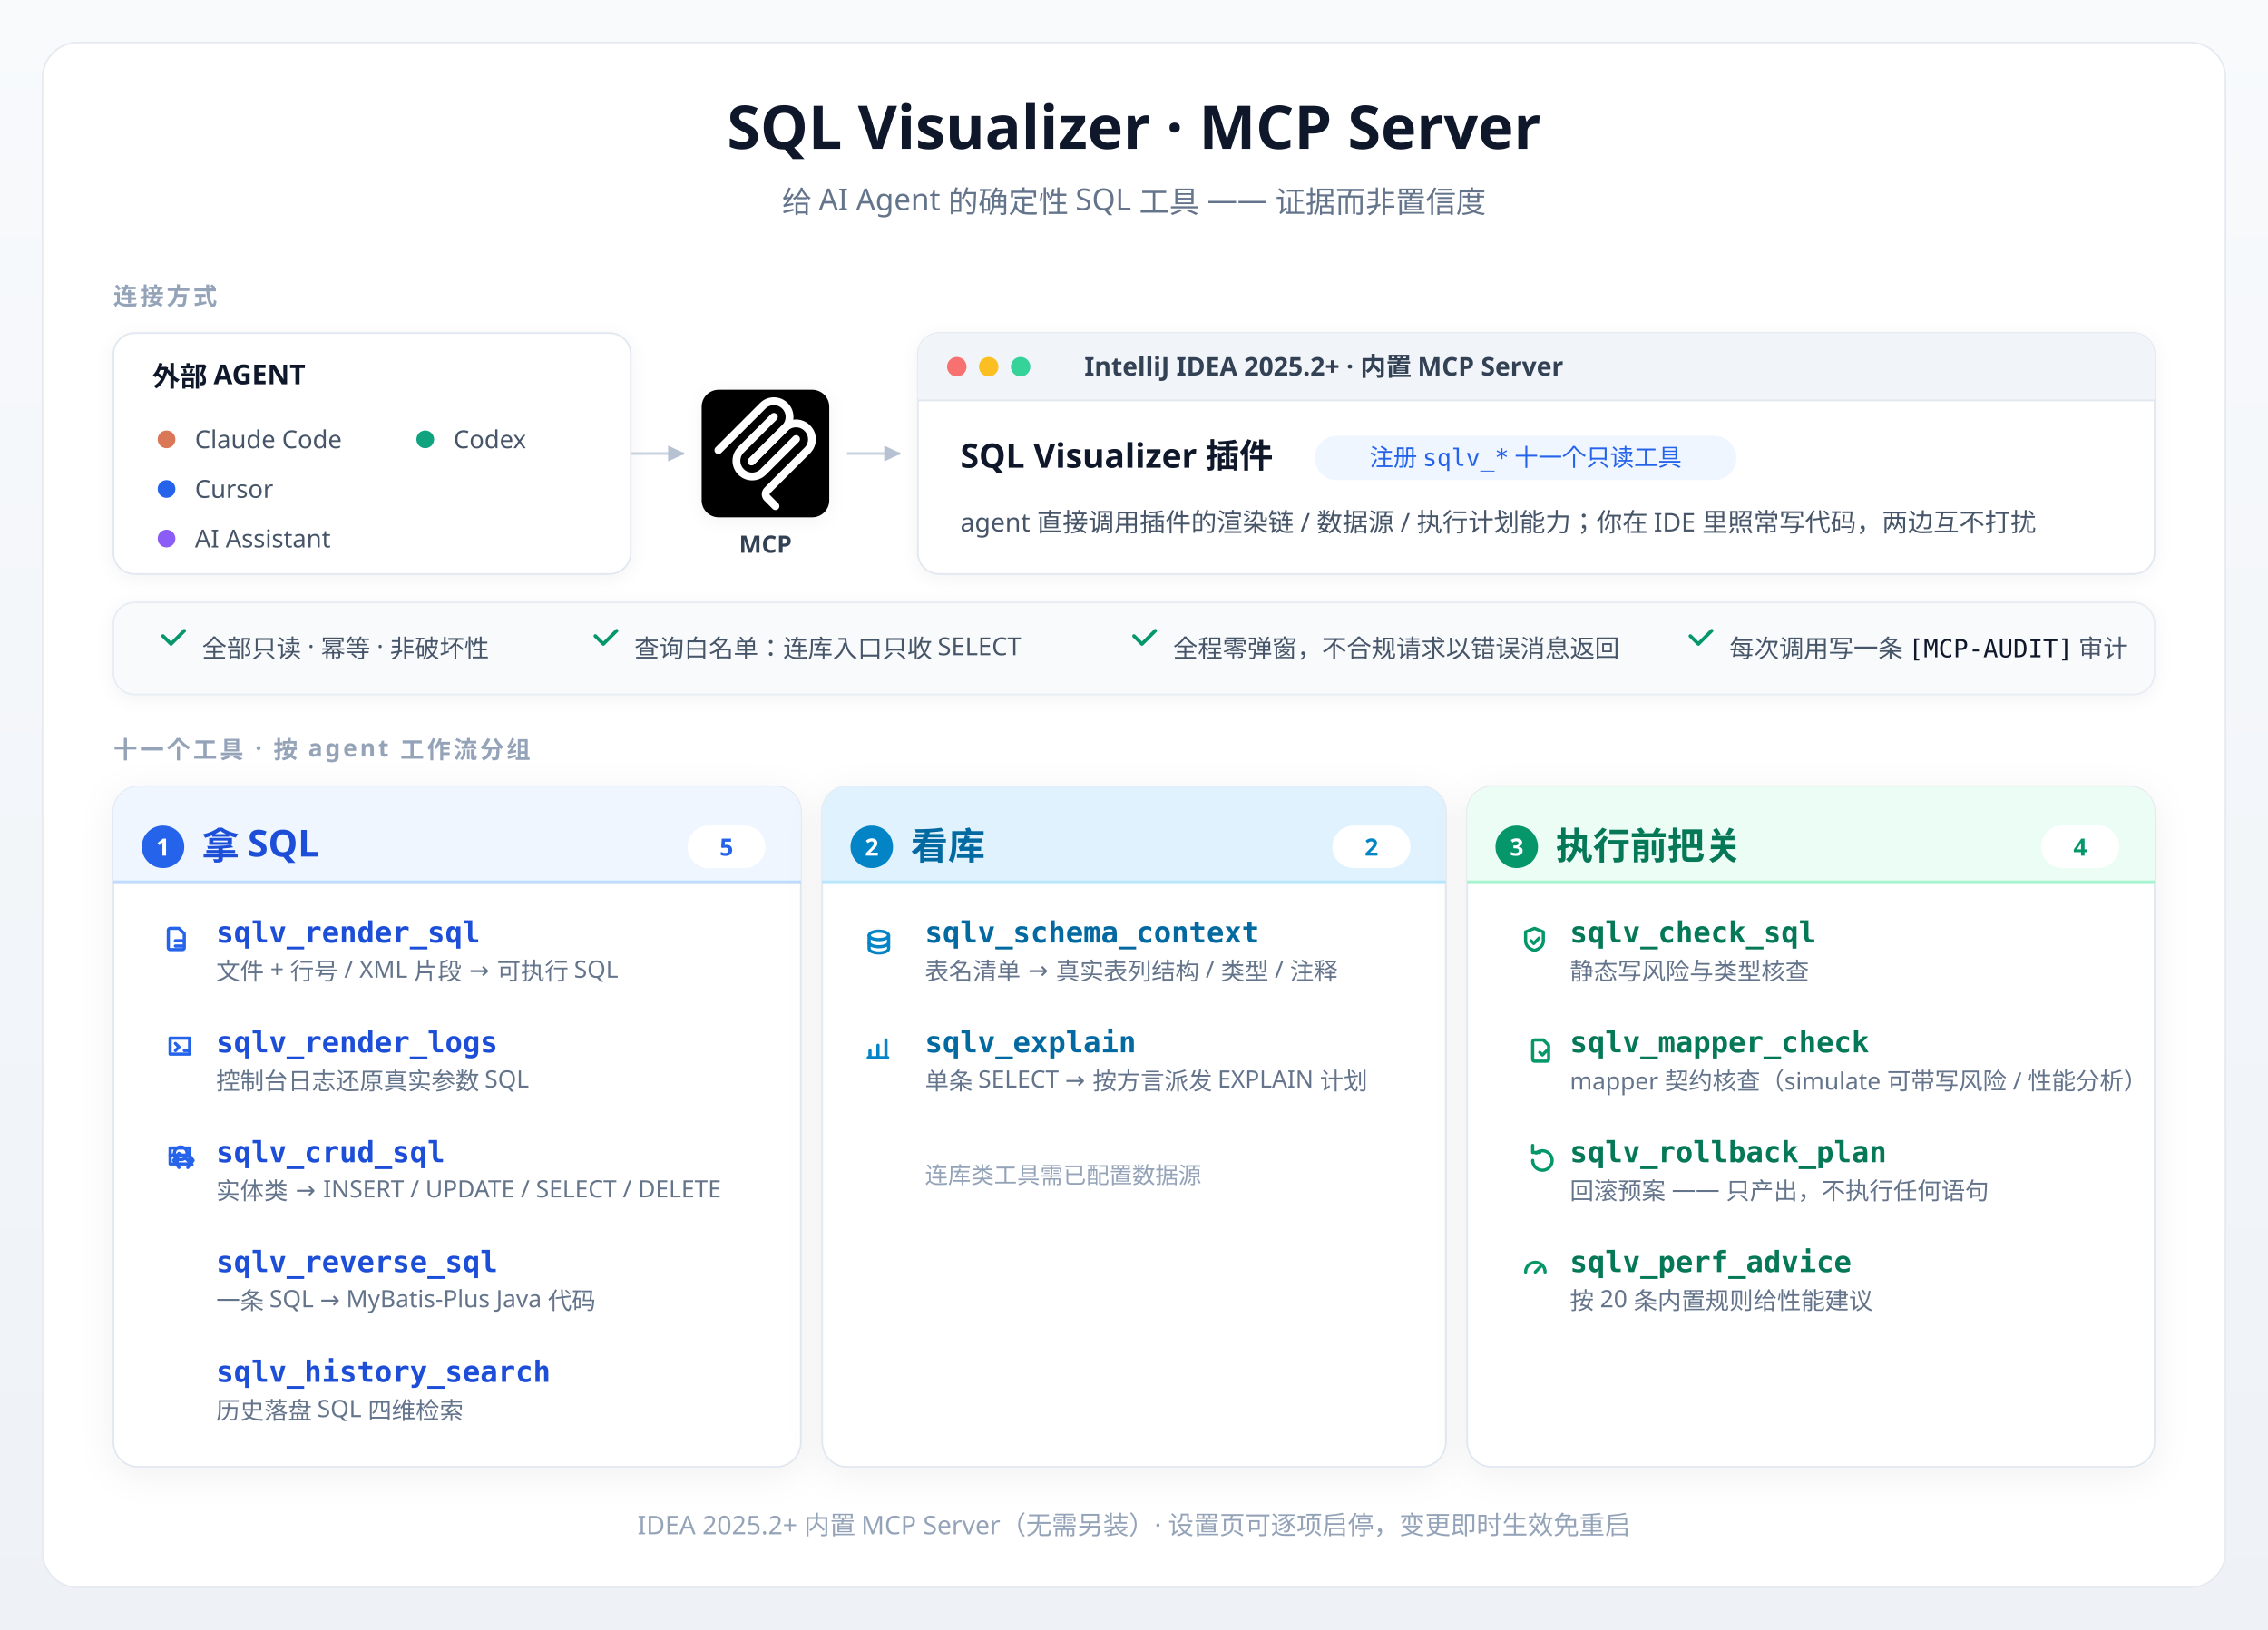
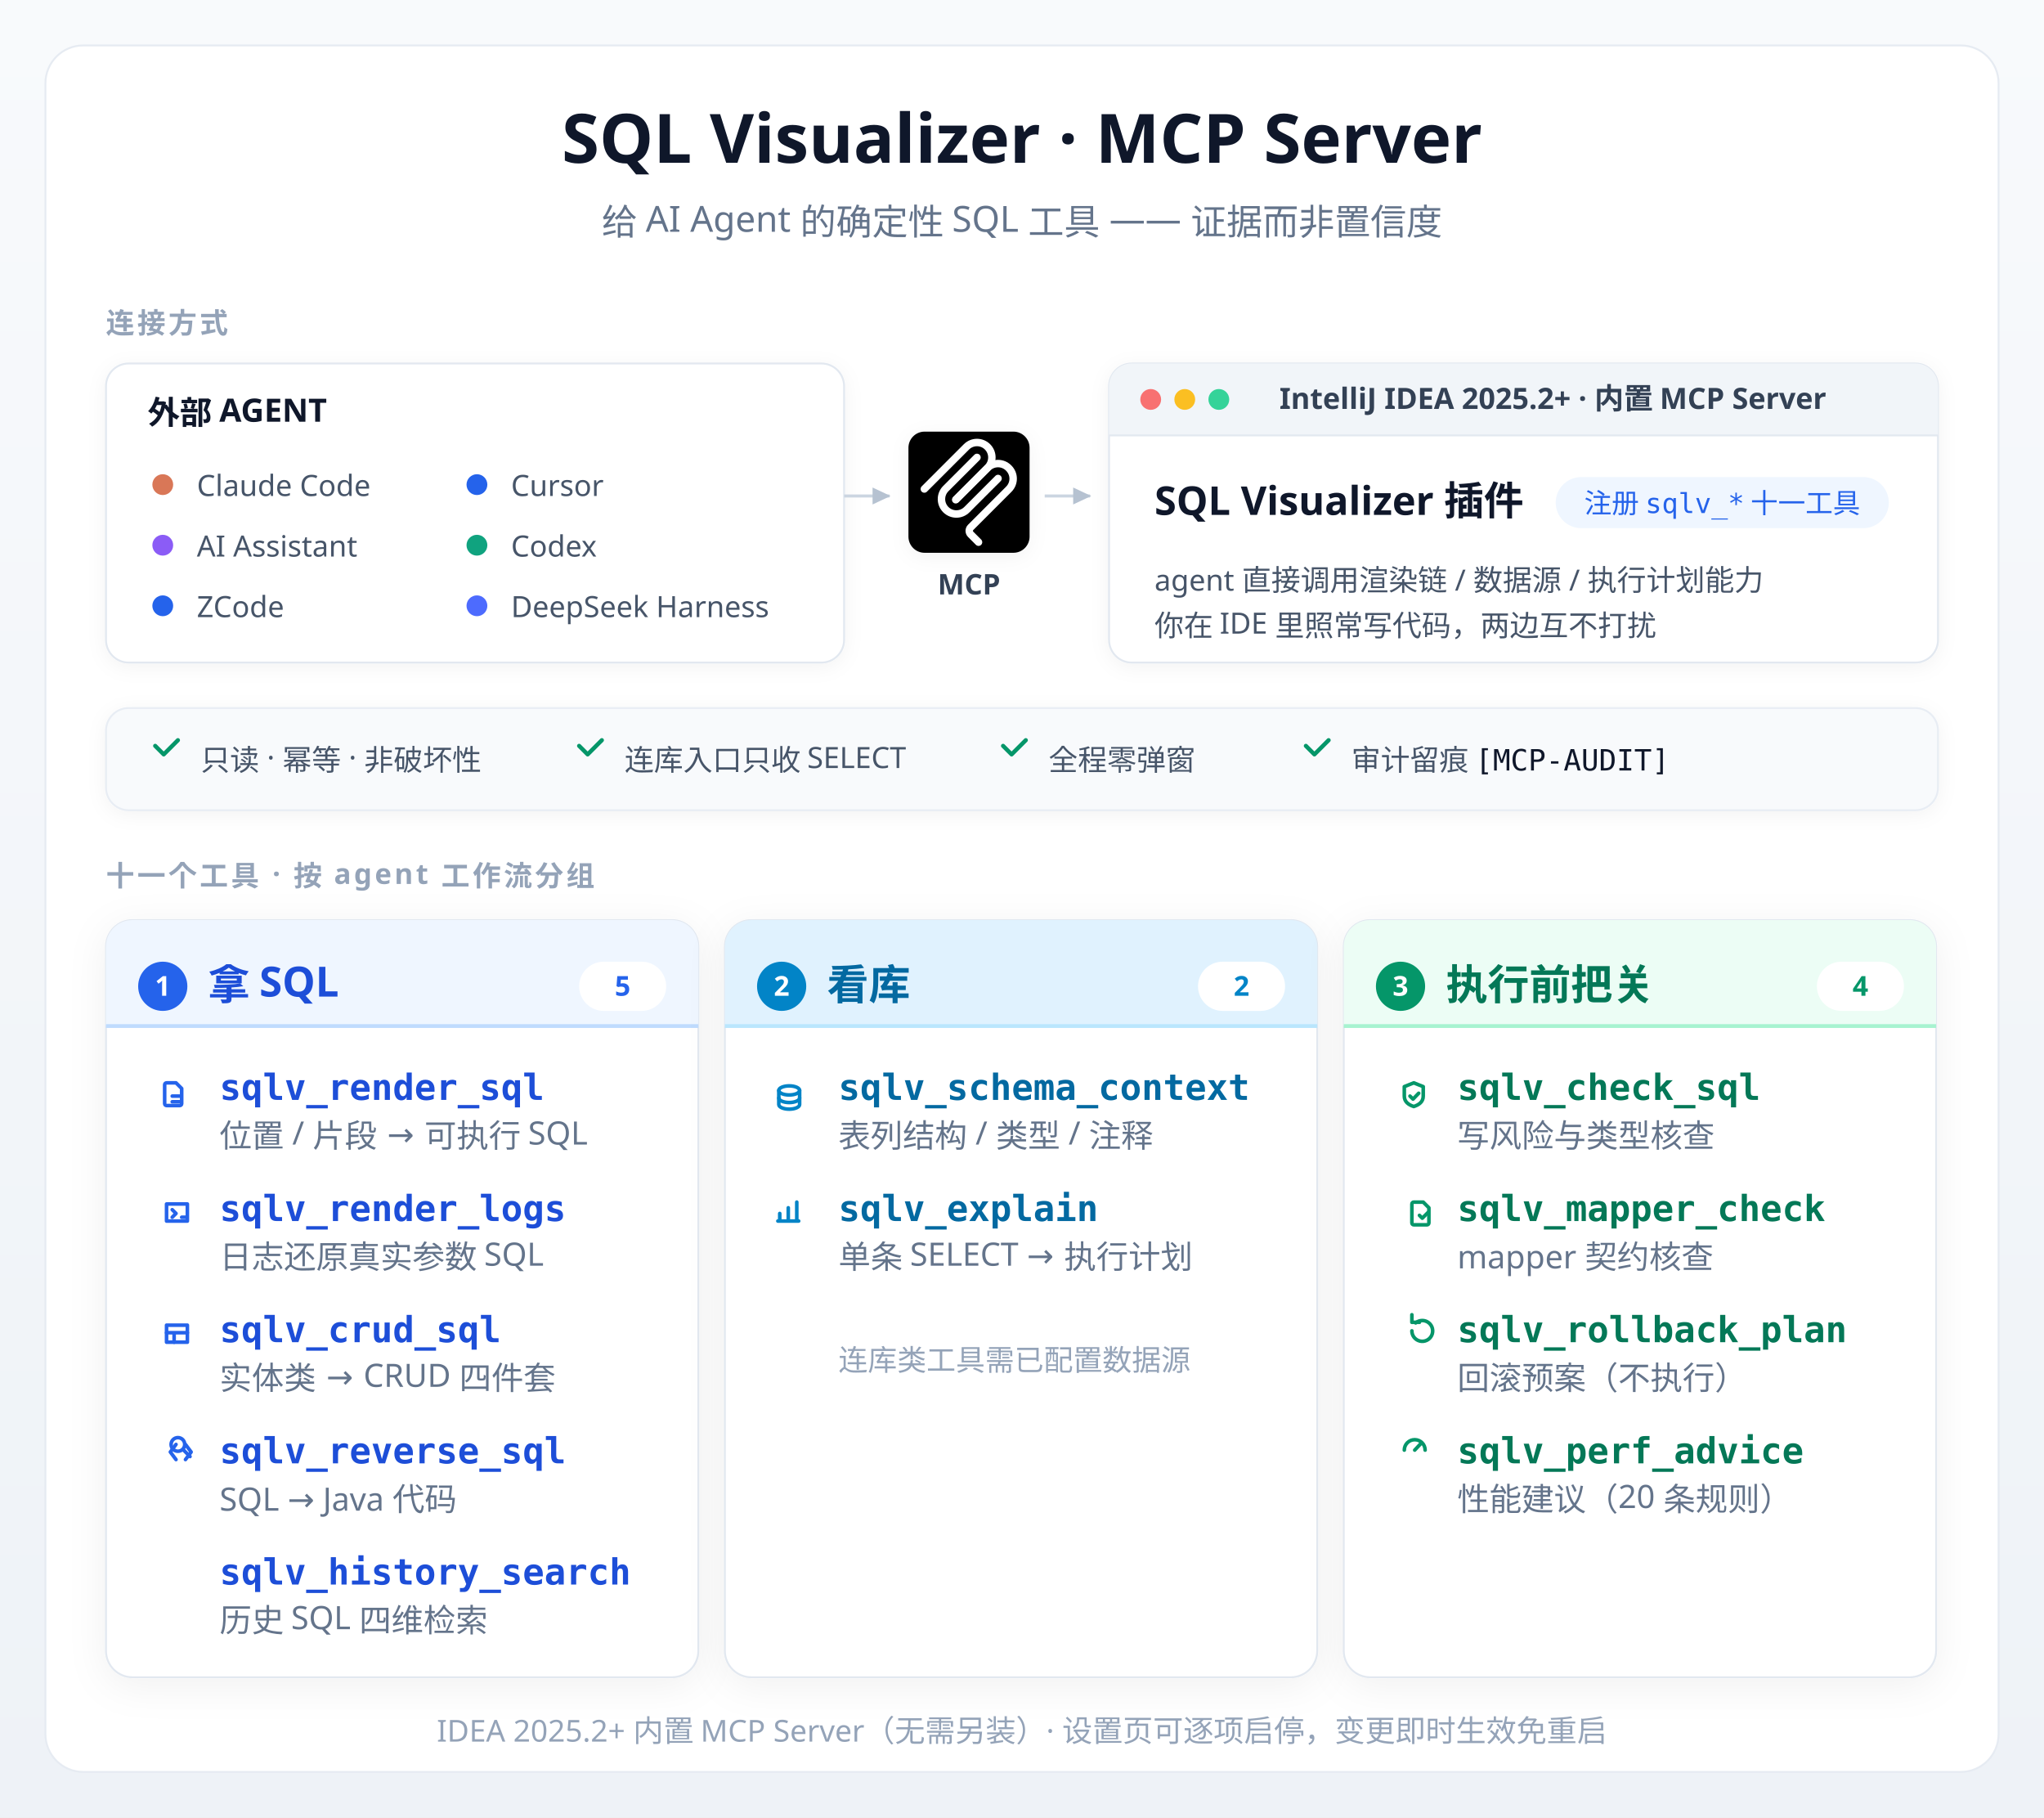
- <svg xmlns="http://www.w3.org/2000/svg" width="1280" height="920" viewBox="0 0 1280 920">
+ <svg xmlns="http://www.w3.org/2000/svg" width="1080" height="960" viewBox="0 0 1080 960">
  <defs>
    <linearGradient id="page" x1="0" y1="0" x2="0" y2="1">
      <stop offset="0" stop-color="#f8fafc" />
      <stop offset="1" stop-color="#eef2f7" />
    </linearGradient>
    <filter id="card" x="-20%" y="-20%" width="140%" height="140%">
      <feDropShadow dx="0" dy="4" stdDeviation="10" flood-color="#0f172a" flood-opacity="0.06" />
    </filter>
    <filter id="soft" x="-20%" y="-20%" width="140%" height="140%">
      <feDropShadow dx="0" dy="2" stdDeviation="5" flood-color="#0f172a" flood-opacity="0.05" />
    </filter>
    <marker id="arrow" viewBox="0 0 10 10" refX="8.5" refY="5" markerWidth="7" markerHeight="7" orient="auto-start-reverse">
      <path d="M 0.5 1 L 9 5 L 0.5 9 z" fill="#b6c2d1" />
    </marker>
  </defs>
-   <rect width="1280" height="920" fill="url(#page)" />
-   <rect x="24" y="24" width="1232" height="872" rx="20" fill="#ffffff" stroke="#e6ebf2" />
+   <rect width="1080" height="960" fill="url(#page)" />
+   <rect x="24" y="24" width="1032" height="912" rx="20" fill="#ffffff" stroke="#e6ebf2" />
  <g font-family="system-ui, 'Segoe UI', 'PingFang SC', 'Microsoft YaHei', sans-serif">
-     <text x="640" y="84" text-anchor="middle" font-size="34" font-weight="700" fill="#0f172a">SQL Visualizer · MCP Server</text>
-     <text x="640" y="120" text-anchor="middle" font-size="17" fill="#64748b">给 AI Agent 的确定性 SQL 工具 —— 证据而非置信度</text>
-     <text x="64" y="172" font-size="13.5" font-weight="600" fill="#94a3b8" letter-spacing="1.5">连接方式</text>
+     <text x="540" y="86" text-anchor="middle" font-size="36" font-weight="700" fill="#0f172a">SQL Visualizer · MCP Server</text>
+     <text x="540" y="124" text-anchor="middle" font-size="19" fill="#64748b">给 AI Agent 的确定性 SQL 工具 —— 证据而非置信度</text>
+     <text x="56" y="176" font-size="15" font-weight="600" fill="#94a3b8" letter-spacing="1.5">连接方式</text>
    <g filter="url(#soft)">
-       <rect x="64" y="188" width="292" height="136" rx="12" fill="#ffffff" stroke="#e2e8f0" />
+       <rect x="56" y="192" width="390" height="158" rx="12" fill="#ffffff" stroke="#e2e8f0" />
    </g>
-     <text x="86" y="218" font-size="15.5" font-weight="600" fill="#0f172a">外部 AGENT</text>
-     <g font-size="14" fill="#475569">
-       <circle cx="94" cy="248" r="5" fill="#d97757" />
-       <text x="110" y="253">Claude Code</text>
-       <circle cx="94" cy="276" r="5" fill="#2563eb" />
-       <text x="110" y="281">Cursor</text>
-       <circle cx="94" cy="304" r="5" fill="#8b5cf6" />
-       <text x="110" y="309">AI Assistant</text>
-       <circle cx="240" cy="248" r="5" fill="#10a37f" />
-       <text x="256" y="253">Codex</text>
+     <text x="78" y="224" font-size="17" font-weight="600" fill="#0f172a">外部 AGENT</text>
+     <g font-size="15.5" fill="#475569">
+       <circle cx="86" cy="256" r="5.5" fill="#d97757" />
+       <text x="104" y="262">Claude Code</text>
+       <circle cx="86" cy="288" r="5.5" fill="#8b5cf6" />
+       <text x="104" y="294">AI Assistant</text>
+       <circle cx="86" cy="320" r="5.5" fill="#2563eb" />
+       <text x="104" y="326">ZCode</text>
+       <circle cx="252" cy="256" r="5.5" fill="#2563eb" />
+       <text x="270" y="262">Cursor</text>
+       <circle cx="252" cy="288" r="5.5" fill="#10a37f" />
+       <text x="270" y="294">Codex</text>
+       <circle cx="252" cy="320" r="5.5" fill="#4d6bfe" />
+       <text x="270" y="326">DeepSeek Harness</text>
    </g>
-     <path d="M 356 256 L 386 256" fill="none" stroke="#cbd5e1" stroke-width="1.6" marker-end="url(#arrow)" />
+     <path d="M 446 262 L 470 262" fill="none" stroke="#cbd5e1" stroke-width="1.6" marker-end="url(#arrow)" />
    <g filter="url(#soft)">
-       <svg x="396" y="220" width="72" height="72" viewBox="0 0 180 180" fill="none">
+       <svg x="480" y="228" width="64" height="64" viewBox="0 0 180 180" fill="none">
        <rect width="180" height="180" rx="24" fill="black" />
        <mask id="mcp-official-mask" style="mask-type:luminance" maskUnits="userSpaceOnUse" x="7" y="7" width="166" height="166">
          <path d="M173 7H7V173H173V7Z" fill="white" />
        </mask>
        <g mask="url(#mcp-official-mask)">
          <path d="M23.6 85.253L86.202 22.651C94.846 14.007 108.86 14.007 117.503 22.651C126.147 31.294 126.147 45.308 117.503 53.952L70.225 101.23" stroke="white" stroke-width="11.067" stroke-linecap="round" />
          <path d="M70.879 100.578L117.504 53.952C126.148 45.308 140.163 45.308 148.806 53.952L149.132 54.278C157.776 62.922 157.776 76.936 149.132 85.579L92.514 142.198C89.633 145.079 89.633 149.75 92.514 152.631L104.14 164.257" stroke="white" stroke-width="11.067" stroke-linecap="round" />
          <path d="M101.853 38.301L55.553 84.601C46.909 93.245 46.909 107.258 55.553 115.902C64.197 124.546 78.211 124.546 86.854 115.902L133.154 69.603" stroke="white" stroke-width="11.067" stroke-linecap="round" />
        </g>
      </svg>
    </g>
-     <text x="432" y="312" text-anchor="middle" font-size="13.5" font-weight="600" fill="#334155">MCP</text>
-     <path d="M 478 256 L 508 256" fill="none" stroke="#cbd5e1" stroke-width="1.6" marker-end="url(#arrow)" />
+     <text x="512" y="314" text-anchor="middle" font-size="15" font-weight="600" fill="#334155">MCP</text>
+     <path d="M 552 262 L 576 262" fill="none" stroke="#cbd5e1" stroke-width="1.6" marker-end="url(#arrow)" />
    <g filter="url(#soft)">
-       <rect x="518" y="188" width="698" height="136" rx="12" fill="#ffffff" stroke="#e2e8f0" />
-       <path d="M 518 200 a 12 12 0 0 1 12 -12 h 674 a 12 12 0 0 1 12 12 v 26 h -698 z" fill="#f1f5f9" />
-       <line x1="518" y1="226" x2="1216" y2="226" stroke="#e2e8f0" />
-       <circle cx="540" cy="207" r="5.5" fill="#f87171" />
-       <circle cx="558" cy="207" r="5.5" fill="#fbbf24" />
-       <circle cx="576" cy="207" r="5.5" fill="#34d399" />
+       <rect x="586" y="192" width="438" height="158" rx="12" fill="#ffffff" stroke="#e2e8f0" />
+       <path d="M 586 204 a 12 12 0 0 1 12 -12 h 414 a 12 12 0 0 1 12 12 v 26 h -438 z" fill="#f1f5f9" />
+       <line x1="586" y1="230" x2="1024" y2="230" stroke="#e2e8f0" />
+       <circle cx="608" cy="211" r="5.5" fill="#f87171" />
+       <circle cx="626" cy="211" r="5.5" fill="#fbbf24" />
+       <circle cx="644" cy="211" r="5.5" fill="#34d399" />
    </g>
-     <text x="612" y="212" font-size="14.5" font-weight="600" fill="#334155">IntelliJ IDEA 2025.2+ · 内置 MCP Server</text>
-     <text x="542" y="264" font-size="19" font-weight="600" fill="#0f172a">SQL Visualizer 插件</text>
-     <rect x="742" y="246" width="238" height="25" rx="12.5" fill="#eff6ff" />
-     <text x="861" y="263" text-anchor="middle" font-size="13.5" fill="#2563eb">注册 <tspan font-family="ui-monospace, 'SFMono-Regular', Consolas, monospace">sqlv_*</tspan> 十一个只读工具</text>
-     <text x="542" y="300" font-size="14.5" fill="#475569">agent 直接调用插件的渲染链 / 数据源 / 执行计划能力；你在 IDE 里照常写代码，两边互不打扰</text>
+     <text x="676" y="216" font-size="15.5" font-weight="600" fill="#334155">IntelliJ IDEA 2025.2+ · 内置 MCP Server</text>
+     <text x="610" y="272" font-size="21" font-weight="600" fill="#0f172a">SQL Visualizer 插件</text>
+     <rect x="822" y="252" width="176" height="27" rx="13.5" fill="#eff6ff" />
+     <text x="910" y="271" text-anchor="middle" font-size="14.5" fill="#2563eb">注册 <tspan font-family="ui-monospace, 'SFMono-Regular', Consolas, monospace">sqlv_*</tspan> 十一工具</text>
+     <text x="610" y="312" font-size="15.5" fill="#475569">agent 直接调用渲染链 / 数据源 / 执行计划能力</text>
+     <text x="610" y="336" font-size="15.5" fill="#475569">你在 IDE 里照常写代码，两边互不打扰</text>
    <g filter="url(#soft)">
-       <rect x="64" y="340" width="1152" height="52" rx="12" fill="#f8fafc" stroke="#e8edf4" />
+       <rect x="56" y="374" width="968" height="54" rx="12" fill="#f8fafc" stroke="#e8edf4" />
    </g>
-     <g fill="#475569" font-size="14">
-       <path d="M 92 359 l 4.5 4.5 L 104 356" fill="none" stroke="#059669" stroke-width="2" stroke-linecap="round" stroke-linejoin="round" />
-       <text x="114" y="371">全部只读 · 幂等 · 非破坏性</text>
-       <path d="M 336 359 l 4.5 4.5 L 348 356" fill="none" stroke="#059669" stroke-width="2" stroke-linecap="round" stroke-linejoin="round" />
-       <text x="358" y="371">查询白名单：连库入口只收 SELECT</text>
-       <path d="M 640 359 l 4.5 4.5 L 652 356" fill="none" stroke="#059669" stroke-width="2" stroke-linecap="round" stroke-linejoin="round" />
-       <text x="662" y="371">全程零弹窗，不合规请求以错误消息返回</text>
-       <path d="M 954 359 l 4.5 4.5 L 966 356" fill="none" stroke="#059669" stroke-width="2" stroke-linecap="round" stroke-linejoin="round" />
-       <text x="976" y="371">每次调用写一条 <tspan font-family="ui-monospace, 'SFMono-Regular', Consolas, monospace" fill="#0f172a">[MCP-AUDIT]</tspan> 审计</text>
+     <g fill="#475569" font-size="15.5">
+       <path d="M 82 394 l 4.5 4.5 L 94 391" fill="none" stroke="#059669" stroke-width="2.2" stroke-linecap="round" stroke-linejoin="round" />
+       <text x="106" y="407">只读 · 幂等 · 非破坏性</text>
+       <path d="M 306 394 l 4.5 4.5 L 318 391" fill="none" stroke="#059669" stroke-width="2.2" stroke-linecap="round" stroke-linejoin="round" />
+       <text x="330" y="407">连库入口只收 SELECT</text>
+       <path d="M 530 394 l 4.5 4.5 L 542 391" fill="none" stroke="#059669" stroke-width="2.2" stroke-linecap="round" stroke-linejoin="round" />
+       <text x="554" y="407">全程零弹窗</text>
+       <path d="M 690 394 l 4.5 4.5 L 702 391" fill="none" stroke="#059669" stroke-width="2.2" stroke-linecap="round" stroke-linejoin="round" />
+       <text x="714" y="407">审计留痕 <tspan font-family="ui-monospace, 'SFMono-Regular', Consolas, monospace" fill="#0f172a">[MCP-AUDIT]</tspan>
+       </text>
    </g>
-     <text x="64" y="428" font-size="13.5" font-weight="600" fill="#94a3b8" letter-spacing="1.5">十一个工具 · 按 agent 工作流分组</text>
+     <text x="56" y="468" font-size="15" font-weight="600" fill="#94a3b8" letter-spacing="1.5">十一个工具 · 按 agent 工作流分组</text>
    <g filter="url(#card)">
-       <rect x="64" y="444" width="388" height="384" rx="14" fill="#ffffff" stroke="#e2e8f0" />
-       <path d="M 64 458 a 14 14 0 0 1 14 -14 h 360 a 14 14 0 0 1 14 14 v 40 h -388 z" fill="#eff6ff" />
-       <line x1="64" y1="498" x2="452" y2="498" stroke="#bfdbfe" stroke-width="2" />
+       <rect x="56" y="486" width="313" height="400" rx="14" fill="#ffffff" stroke="#e2e8f0" />
+       <path d="M 56 500 a 14 14 0 0 1 14 -14 h 285 a 14 14 0 0 1 14 14 v 42 h -313 z" fill="#eff6ff" />
+       <line x1="56" y1="542" x2="369" y2="542" stroke="#bfdbfe" stroke-width="2" />
    </g>
-     <circle cx="92" cy="478" r="12" fill="#2563eb" />
-     <text x="92" y="483" text-anchor="middle" font-size="13.5" font-weight="700" fill="#ffffff">1</text>
-     <text x="114" y="485" font-size="21" font-weight="700" fill="#1d4ed8">拿 SQL</text>
-     <rect x="388" y="466" width="44" height="24" rx="12" fill="#ffffff" />
-     <text x="410" y="483" text-anchor="middle" font-size="13.5" font-weight="700" fill="#2563eb">5</text>
-     <g stroke="#2563eb" stroke-width="1.8" fill="none" stroke-linecap="round" stroke-linejoin="round">
-       <path d="M96 524h5l3 3v8a1 1 0 0 1-1 1h-7a1 1 0 0 1-1-1v-10a1 1 0 0 1 1-1z" />
-       <path d="M99 531h4M99 534h4" />
-       <path d="M96 586h11v9h-11z" />
-       <path d="M99 589l2 2-2 2M104 593h2.5" />
-       <path d="M96 648h11v9h-11z" />
-       <path d="M96 652h11M100 652v5" />
-       <path d="M101 651l-3 4 3 4M106 651l3 4-3 4" />
-       <circle cx="102" cy="651" r="3.6" />
-       <path d="M105 654l3.4 3.4" />
+     <circle cx="86" cy="521" r="13" fill="#2563eb" />
+     <text x="86" y="526" text-anchor="middle" font-size="14.5" font-weight="700" fill="#ffffff">1</text>
+     <text x="110" y="528" font-size="22" font-weight="700" fill="#1d4ed8">拿 SQL</text>
+     <rect x="306" y="508" width="46" height="26" rx="13" fill="#ffffff" />
+     <text x="329" y="526" text-anchor="middle" font-size="14.5" font-weight="700" fill="#2563eb">5</text>
+     <g stroke="#2563eb" stroke-width="1.9" fill="none" stroke-linecap="round" stroke-linejoin="round">
+       <path d="M88 572h5l3 3v8a1 1 0 0 1-1 1h-7a1 1 0 0 1-1-1v-10a1 1 0 0 1 1-1z" />
+       <path d="M91 579h4M91 582h4" />
+       <path d="M88 636h11v9h-11z" />
+       <path d="M91 639l2 2-2 2M96 643h2.5" />
+       <path d="M88 700h11v9h-11z" />
+       <path d="M88 704h11M92 704v5" />
+       <path d="M93 763l-3 4 3 4M98 763l3 4-3 4" />
+       <circle cx="94" cy="763" r="3.6" />
+       <path d="M97 766l3.4 3.4" />
    </g>
-     <g font-family="ui-monospace, 'SFMono-Regular', Consolas, monospace" font-size="16.5" font-weight="600" fill="#1d4ed8">
-       <text x="122" y="532">sqlv_render_sql</text>
-       <text x="122" y="594">sqlv_render_logs</text>
-       <text x="122" y="656">sqlv_crud_sql</text>
-       <text x="122" y="718">sqlv_reverse_sql</text>
-       <text x="122" y="780">sqlv_history_search</text>
+     <g font-family="ui-monospace, 'SFMono-Regular', Consolas, monospace" font-size="19" font-weight="600" fill="#1d4ed8">
+       <text x="116" y="581">sqlv_render_sql</text>
+       <text x="116" y="645">sqlv_render_logs</text>
+       <text x="116" y="709">sqlv_crud_sql</text>
+       <text x="116" y="773">sqlv_reverse_sql</text>
+       <text x="116" y="837">sqlv_history_search</text>
    </g>
-     <g font-size="13.5" fill="#64748b">
-       <text x="122" y="553">文件 + 行号 / XML 片段 → 可执行 SQL</text>
-       <text x="122" y="615">控制台日志还原真实参数 SQL</text>
-       <text x="122" y="677">实体类 → INSERT / UPDATE / SELECT / DELETE</text>
-       <text x="122" y="739">一条 SQL → MyBatis-Plus Java 代码</text>
-       <text x="122" y="801">历史落盘 SQL 四维检索</text>
+     <g font-size="17" fill="#64748b">
+       <text x="116" y="606">位置 / 片段 → 可执行 SQL</text>
+       <text x="116" y="670">日志还原真实参数 SQL</text>
+       <text x="116" y="734">实体类 → CRUD 四件套</text>
+       <text x="116" y="798">SQL → Java 代码</text>
+       <text x="116" y="862">历史 SQL 四维检索</text>
    </g>
    <g filter="url(#card)">
-       <rect x="464" y="444" width="352" height="384" rx="14" fill="#ffffff" stroke="#e2e8f0" />
-       <path d="M 464 458 a 14 14 0 0 1 14 -14 h 324 a 14 14 0 0 1 14 14 v 40 h -352 z" fill="#e0f2fe" />
-       <line x1="464" y1="498" x2="816" y2="498" stroke="#bae6fd" stroke-width="2" />
+       <rect x="383" y="486" width="313" height="400" rx="14" fill="#ffffff" stroke="#e2e8f0" />
+       <path d="M 383 500 a 14 14 0 0 1 14 -14 h 285 a 14 14 0 0 1 14 14 v 42 h -313 z" fill="#e0f2fe" />
+       <line x1="383" y1="542" x2="696" y2="542" stroke="#bae6fd" stroke-width="2" />
    </g>
-     <circle cx="492" cy="478" r="12" fill="#0284c7" />
-     <text x="492" y="483" text-anchor="middle" font-size="13.5" font-weight="700" fill="#ffffff">2</text>
-     <text x="514" y="485" font-size="21" font-weight="700" fill="#0369a1">看库</text>
-     <rect x="752" y="466" width="44" height="24" rx="12" fill="#ffffff" />
-     <text x="774" y="483" text-anchor="middle" font-size="13.5" font-weight="700" fill="#0284c7">2</text>
-     <g stroke="#0284c7" stroke-width="1.8" fill="none" stroke-linecap="round" stroke-linejoin="round">
-       <ellipse cx="496" cy="528" rx="5.5" ry="2.4" />
-       <path d="M490.5 528v7.5c0 1.3 2.5 2.4 5.5 2.4s5.5-1.1 5.5-2.4V528" />
-       <path d="M490.5 532c0 1.3 2.5 2.4 5.5 2.4s5.5-1.1 5.5-2.4" />
-       <path d="M491 597v-4M495.5 597v-7M500 597v-10M490 597h11" />
+     <circle cx="413" cy="521" r="13" fill="#0284c7" />
+     <text x="413" y="526" text-anchor="middle" font-size="14.5" font-weight="700" fill="#ffffff">2</text>
+     <text x="437" y="528" font-size="22" font-weight="700" fill="#0369a1">看库</text>
+     <rect x="633" y="508" width="46" height="26" rx="13" fill="#ffffff" />
+     <text x="656" y="526" text-anchor="middle" font-size="14.5" font-weight="700" fill="#0284c7">2</text>
+     <g stroke="#0284c7" stroke-width="1.9" fill="none" stroke-linecap="round" stroke-linejoin="round">
+       <ellipse cx="417" cy="576" rx="5.5" ry="2.4" />
+       <path d="M411.5 576v7.5c0 1.3 2.5 2.4 5.5 2.4s5.5-1.1 5.5-2.4V576" />
+       <path d="M411.5 580c0 1.3 2.5 2.4 5.5 2.4s5.5-1.1 5.5-2.4" />
+       <path d="M412 645v-4M416.5 645v-7M421 645v-10M411 645h11" />
    </g>
-     <g font-family="ui-monospace, 'SFMono-Regular', Consolas, monospace" font-size="16.5" font-weight="600" fill="#0369a1">
-       <text x="522" y="532">sqlv_schema_context</text>
-       <text x="522" y="594">sqlv_explain</text>
+     <g font-family="ui-monospace, 'SFMono-Regular', Consolas, monospace" font-size="19" font-weight="600" fill="#0369a1">
+       <text x="443" y="581">sqlv_schema_context</text>
+       <text x="443" y="645">sqlv_explain</text>
    </g>
-     <g font-size="13.5" fill="#64748b">
-       <text x="522" y="553">表名清单 → 真实表列结构 / 类型 / 注释</text>
-       <text x="522" y="615">单条 SELECT → 按方言派发 EXPLAIN 计划</text>
+     <g font-size="17" fill="#64748b">
+       <text x="443" y="606">表列结构 / 类型 / 注释</text>
+       <text x="443" y="670">单条 SELECT → 执行计划</text>
    </g>
-     <text x="522" y="668" font-size="13" fill="#94a3b8">连库类工具需已配置数据源</text>
+     <text x="443" y="724" font-size="15.5" fill="#94a3b8">连库类工具需已配置数据源</text>
    <g filter="url(#card)">
-       <rect x="828" y="444" width="388" height="384" rx="14" fill="#ffffff" stroke="#e2e8f0" />
-       <path d="M 828 458 a 14 14 0 0 1 14 -14 h 360 a 14 14 0 0 1 14 14 v 40 h -388 z" fill="#ecfdf5" />
-       <line x1="828" y1="498" x2="1216" y2="498" stroke="#a7f3d0" stroke-width="2" />
+       <rect x="710" y="486" width="313" height="400" rx="14" fill="#ffffff" stroke="#e2e8f0" />
+       <path d="M 710 500 a 14 14 0 0 1 14 -14 h 285 a 14 14 0 0 1 14 14 v 42 h -313 z" fill="#ecfdf5" />
+       <line x1="710" y1="542" x2="1023" y2="542" stroke="#a7f3d0" stroke-width="2" />
    </g>
-     <circle cx="856" cy="478" r="12" fill="#059669" />
-     <text x="856" y="483" text-anchor="middle" font-size="13.5" font-weight="700" fill="#ffffff">3</text>
-     <text x="878" y="485" font-size="21" font-weight="700" fill="#047857">执行前把关</text>
-     <rect x="1152" y="466" width="44" height="24" rx="12" fill="#ffffff" />
-     <text x="1174" y="483" text-anchor="middle" font-size="13.5" font-weight="700" fill="#059669">4</text>
-     <g stroke="#059669" stroke-width="1.8" fill="none" stroke-linecap="round" stroke-linejoin="round">
-       <path d="M866 524l5 2v5c0 3-2.2 4.6-5 5.5-2.8-.9-5-2.5-5-5.5v-5z" />
-       <path d="M864 531l1.6 1.6 3-3.1" />
-       <path d="M866 587h5l3 3v8a1 1 0 0 1-1 1h-7a1 1 0 0 1-1-1v-10a1 1 0 0 1 1-1z" />
-       <path d="M869 594l1.5 1.5 3-3" />
-       <path d="M865 655a5.5 5.5 0 1 0 2-4.2" />
-       <path d="M865 646.5v4h4" />
-       <path d="M861 718a5.5 5.5 0 0 1 11 0" />
-       <path d="M866.5 718l3-3.2" />
+     <circle cx="740" cy="521" r="13" fill="#059669" />
+     <text x="740" y="526" text-anchor="middle" font-size="14.5" font-weight="700" fill="#ffffff">3</text>
+     <text x="764" y="528" font-size="22" font-weight="700" fill="#047857">执行前把关</text>
+     <rect x="960" y="508" width="46" height="26" rx="13" fill="#ffffff" />
+     <text x="983" y="526" text-anchor="middle" font-size="14.5" font-weight="700" fill="#059669">4</text>
+     <g stroke="#059669" stroke-width="1.9" fill="none" stroke-linecap="round" stroke-linejoin="round">
+       <path d="M747 572l5 2v5c0 3-2.2 4.6-5 5.5-2.8-.9-5-2.5-5-5.5v-5z" />
+       <path d="M745 579l1.6 1.6 3-3.1" />
+       <path d="M747 635h5l3 3v8a1 1 0 0 1-1 1h-7a1 1 0 0 1-1-1v-10a1 1 0 0 1 1-1z" />
+       <path d="M750 642l1.5 1.5 3-3" />
+       <path d="M746 703a5.5 5.5 0 1 0 2-4.2" />
+       <path d="M746 694.5v4h4" />
+       <path d="M742 766a5.5 5.5 0 0 1 11 0" />
+       <path d="M747.5 766l3-3.2" />
    </g>
-     <g font-family="ui-monospace, 'SFMono-Regular', Consolas, monospace" font-size="16.5" font-weight="600" fill="#047857">
-       <text x="886" y="532">sqlv_check_sql</text>
-       <text x="886" y="594">sqlv_mapper_check</text>
-       <text x="886" y="656">sqlv_rollback_plan</text>
-       <text x="886" y="718">sqlv_perf_advice</text>
+     <g font-family="ui-monospace, 'SFMono-Regular', Consolas, monospace" font-size="19" font-weight="600" fill="#047857">
+       <text x="770" y="581">sqlv_check_sql</text>
+       <text x="770" y="645">sqlv_mapper_check</text>
+       <text x="770" y="709">sqlv_rollback_plan</text>
+       <text x="770" y="773">sqlv_perf_advice</text>
    </g>
-     <g font-size="13.5" fill="#64748b">
-       <text x="886" y="553">静态写风险与类型核查</text>
-       <text x="886" y="615">mapper 契约核查（simulate 可带写风险 / 性能分析）</text>
-       <text x="886" y="677">回滚预案 —— 只产出，不执行任何语句</text>
-       <text x="886" y="739">按 20 条内置规则给性能建议</text>
+     <g font-size="17" fill="#64748b">
+       <text x="770" y="606">写风险与类型核查</text>
+       <text x="770" y="670">mapper 契约核查</text>
+       <text x="770" y="734">回滚预案（不执行）</text>
+       <text x="770" y="798">性能建议（20 条规则）</text>
    </g>
-     <text x="640" y="866" text-anchor="middle" font-size="14.5" fill="#94a3b8">IDEA 2025.2+ 内置 MCP Server（无需另装）· 设置页可逐项启停，变更即时生效免重启</text>
+     <text x="540" y="920" text-anchor="middle" font-size="16" fill="#94a3b8">IDEA 2025.2+ 内置 MCP Server（无需另装）· 设置页可逐项启停，变更即时生效免重启</text>
  </g>
</svg>
